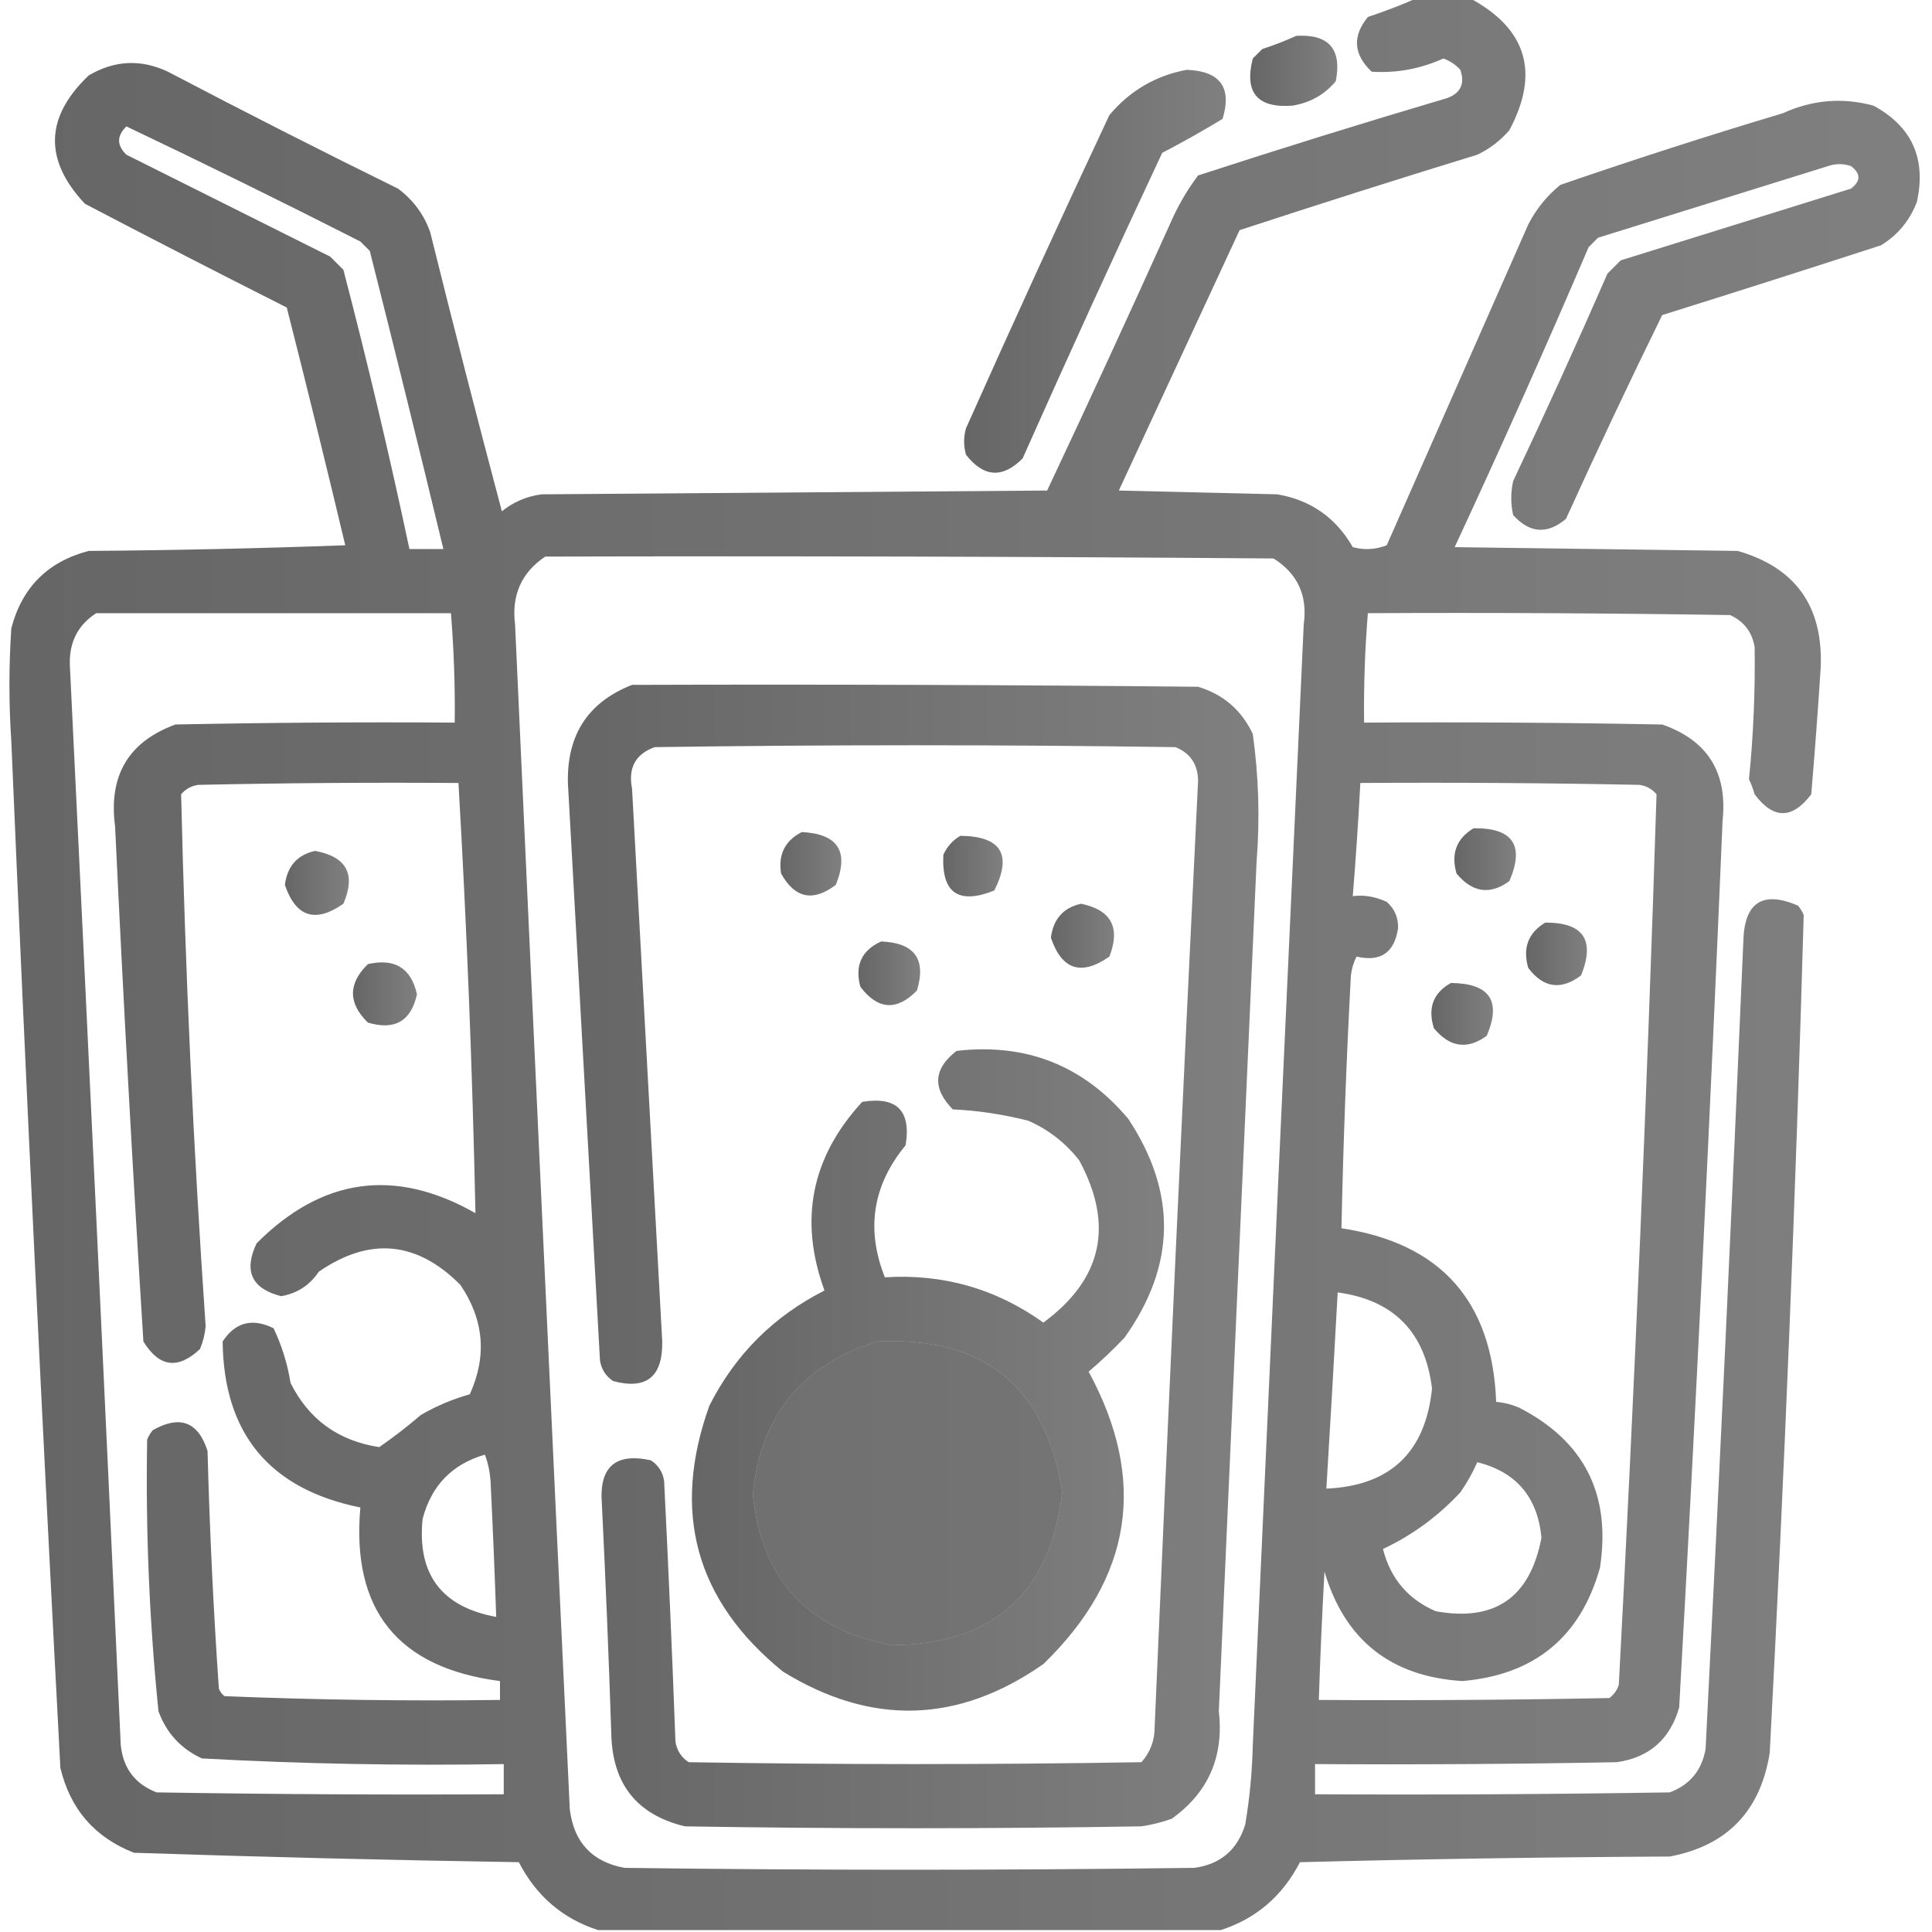
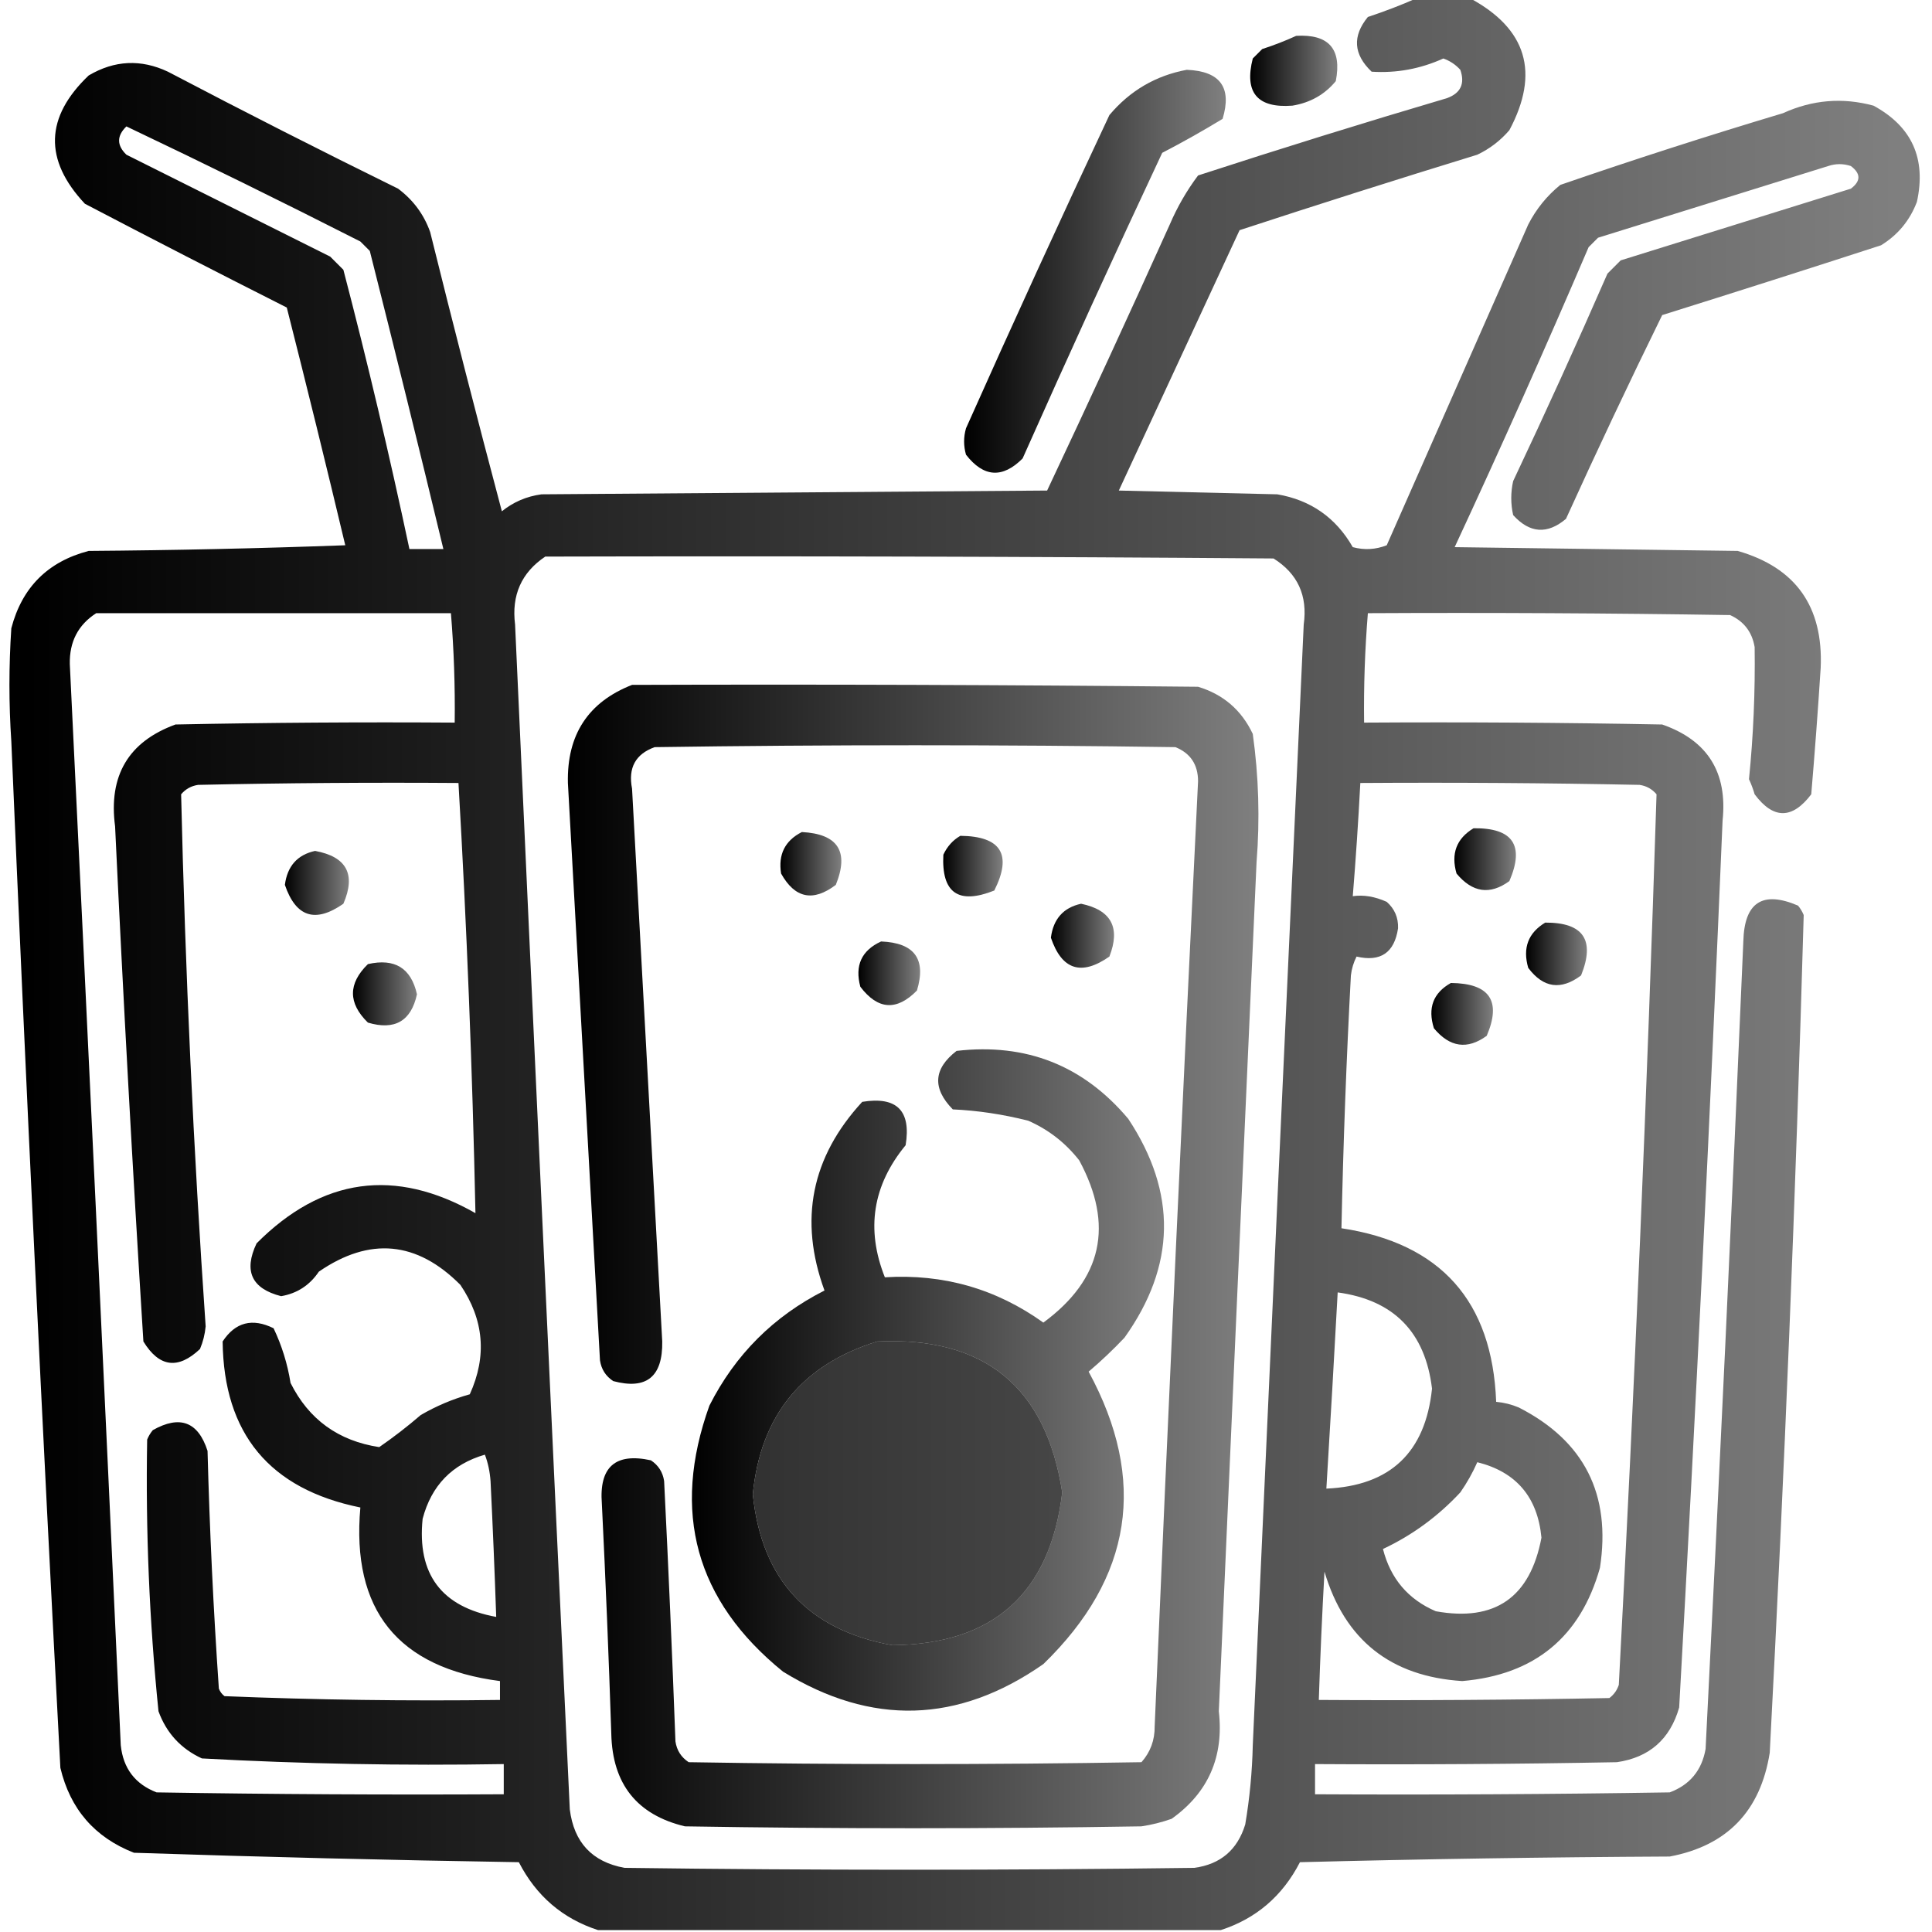
<svg xmlns="http://www.w3.org/2000/svg" version="1.1" width="512px" height="512px" style="shape-rendering:geometricPrecision; text-rendering:geometricPrecision; image-rendering:optimizeQuality; fill-rule:evenodd; clip-rule:evenodd">
  <linearGradient id="gradient1" x1="100%" y1="0%" x2="0%" y2="0%">
    <stop offset="0%" style="stop-color: #000000; stop-opacity: .5" />
-     <stop offset="100%" style="stop-color: #0000000; stop-opacity: .6" />
+     <stop offset="100%" style="stop-color: #0000000; stop-opacity: 1" />
  </linearGradient>
  <path fill="url(#gradient1)" d="M 375.5,-0.5 C 380.167,-0.5 384.833,-0.5 389.5,-0.5C 404.612,7.604 408.112,19.271 400,34.5C 397.617,37.273 394.783,39.44 391.5,41C 370.428,47.469 349.428,54.135 328.5,61C 317.833,84 307.167,107 296.5,130C 310.5,130.333 324.5,130.667 338.5,131C 347.355,132.518 354.021,137.185 358.5,145C 361.554,145.821 364.554,145.655 367.5,144.5C 380,116.167 392.5,87.833 405,59.5C 407.106,55.396 409.939,51.896 413.5,49C 433.021,42.271 452.688,35.938 472.5,30C 480.296,26.443 488.296,25.776 496.5,28C 506.684,33.541 510.518,42.041 508,53.5C 506.125,58.427 502.958,62.26 498.5,65C 479.203,71.266 459.87,77.432 440.5,83.5C 431.743,101.348 423.243,119.348 415,137.5C 410.046,141.677 405.38,141.343 401,136.5C 400.333,133.5 400.333,130.5 401,127.5C 409.607,109.286 417.941,90.952 426,72.5C 427.167,71.333 428.333,70.167 429.5,69C 449.833,62.667 470.167,56.333 490.5,50C 493.167,48 493.167,46 490.5,44C 488.5,43.333 486.5,43.333 484.5,44C 464.167,50.333 443.833,56.667 423.5,63C 422.667,63.833 421.833,64.667 421,65.5C 409.57,92.192 397.737,118.692 385.5,145C 410.5,145.333 435.5,145.667 460.5,146C 475.881,150.411 483.214,160.745 482.5,177C 481.782,188.16 480.949,199.327 480,210.5C 474.956,217.15 469.956,217.15 465,210.5C 464.598,209.128 464.098,207.795 463.5,206.5C 464.665,194.877 465.165,183.21 465,171.5C 464.332,167.501 462.165,164.668 458.5,163C 426.502,162.5 394.502,162.333 362.5,162.5C 361.713,172.146 361.38,181.812 361.5,191.5C 387.835,191.333 414.169,191.5 440.5,192C 452.519,196.187 457.852,204.687 456.5,217.5C 453.21,295.879 449.377,374.212 445,452.5C 442.589,460.915 437.089,465.748 428.5,467C 401.835,467.5 375.169,467.667 348.5,467.5C 348.5,470.167 348.5,472.833 348.5,475.5C 379.835,475.667 411.168,475.5 442.5,475C 447.838,472.993 451.004,469.159 452,463.5C 455.623,392.182 458.956,320.848 462,249.5C 462.253,239.13 467.087,235.964 476.5,240C 477.126,240.75 477.626,241.584 478,242.5C 475.898,316.523 472.898,390.523 469,464.5C 466.539,479.959 457.705,489.126 442.5,492C 409.828,492.167 377.162,492.667 344.5,493.5C 339.88,502.466 332.88,508.466 323.5,511.5C 268.5,511.5 213.5,511.5 158.5,511.5C 149.12,508.466 142.12,502.466 137.5,493.5C 103.472,492.958 69.472,492.125 35.5,491C 25.1,486.93 18.6,479.43 16,468.5C 11.183,377.867 6.85,287.2 3,196.5C 2.333,186.5 2.333,176.5 3,166.5C 5.833,155.667 12.667,148.833 23.5,146C 46.174,145.833 68.841,145.333 91.5,144.5C 86.488,123.452 81.321,102.452 76,81.5C 58.088,72.461 40.255,63.294 22.5,54C 11.595,42.371 11.928,31.038 23.5,20C 30.349,15.96 37.349,15.627 44.5,19C 64.677,29.589 85.011,39.922 105.5,50C 109.52,53.011 112.353,56.844 114,61.5C 120.13,86.222 126.463,110.889 133,135.5C 136.049,133.036 139.549,131.536 143.5,131C 188.167,130.667 232.833,130.333 277.5,130C 288.523,106.602 299.356,83.102 310,59.5C 311.995,54.84 314.495,50.507 317.5,46.5C 339.403,39.366 361.403,32.532 383.5,26C 387.104,24.666 388.271,22.166 387,18.5C 385.758,17.128 384.258,16.128 382.5,15.5C 376.42,18.255 370.086,19.421 363.5,19C 358.675,14.414 358.342,9.581 362.5,4.5C 367.011,3.001 371.344,1.335 375.5,-0.5 Z M 33.5,33.5 C 54.226,43.362 74.892,53.529 95.5,64C 96.333,64.833 97.167,65.667 98,66.5C 104.661,92.81 111.161,119.144 117.5,145.5C 114.5,145.5 111.5,145.5 108.5,145.5C 103.239,120.694 97.406,96.027 91,71.5C 89.833,70.333 88.667,69.167 87.5,68C 69.5,59 51.5,50 33.5,41C 30.914,38.506 30.914,36.006 33.5,33.5 Z M 144.5,147.5 C 208.834,147.333 273.168,147.5 337.5,148C 343.904,152.017 346.571,157.851 345.5,165.5C 340.94,264.497 336.44,363.497 332,462.5C 331.84,469.563 331.173,476.563 330,483.5C 327.936,490.233 323.436,494.066 316.5,495C 266.167,495.667 215.833,495.667 165.5,495C 156.93,493.428 152.097,488.261 151,479.5C 146.076,374.838 141.243,270.171 136.5,165.5C 135.522,157.732 138.189,151.732 144.5,147.5 Z M 25.5,162.5 C 56.833,162.5 88.167,162.5 119.5,162.5C 120.287,172.146 120.62,181.812 120.5,191.5C 95.831,191.333 71.164,191.5 46.5,192C 34.046,196.551 28.712,205.551 30.5,219C 32.65,264.522 35.15,310.022 38,355.5C 42.179,362.338 47.179,363.004 53,357.5C 53.808,355.577 54.308,353.577 54.5,351.5C 51.265,304.541 49.099,257.541 48,210.5C 49.171,209.107 50.671,208.273 52.5,208C 75.498,207.5 98.498,207.333 121.5,207.5C 123.696,245.479 125.196,283.479 126,321.5C 104.702,309.399 85.369,312.066 68,329.5C 64.516,336.837 66.682,341.504 74.5,343.5C 78.731,342.778 82.064,340.612 84.5,337C 97.977,327.735 110.477,328.902 122,340.5C 128.261,349.73 129.094,359.396 124.5,369.5C 119.946,370.776 115.613,372.609 111.5,375C 107.951,378.057 104.284,380.891 100.5,383.5C 89.673,381.848 81.84,376.182 77,366.5C 76.186,361.424 74.686,356.591 72.5,352C 66.866,349.224 62.366,350.391 59,355.5C 59.282,379.954 71.448,394.621 95.5,399.5C 93.086,426.663 105.419,441.997 132.5,445.5C 132.5,447.167 132.5,448.833 132.5,450.5C 108.122,450.823 83.788,450.49 59.5,449.5C 58.808,448.975 58.308,448.308 58,447.5C 56.556,426.527 55.556,405.527 55,384.5C 52.516,376.78 47.683,374.947 40.5,379C 39.874,379.75 39.374,380.584 39,381.5C 38.574,405.575 39.574,429.575 42,453.5C 44.105,459.272 47.939,463.438 53.5,466C 80.124,467.455 106.79,467.955 133.5,467.5C 133.5,470.167 133.5,472.833 133.5,475.5C 102.832,475.667 72.165,475.5 41.5,475C 35.812,472.807 32.645,468.64 32,462.5C 27.635,366.974 23.135,271.474 18.5,176C 18.37,170.088 20.704,165.588 25.5,162.5 Z M 360.5,207.5 C 385.169,207.333 409.836,207.5 434.5,208C 436.329,208.273 437.829,209.107 439,210.5C 436.514,289.19 433.181,367.857 429,446.5C 428.535,447.931 427.701,449.097 426.5,450C 400.835,450.5 375.169,450.667 349.5,450.5C 349.867,439.164 350.367,427.831 351,416.5C 356.375,434.616 368.542,444.282 387.5,445.5C 406.669,443.853 418.836,433.853 424,415.5C 427.01,396.018 419.843,381.851 402.5,373C 400.564,372.187 398.564,371.687 396.5,371.5C 395.478,344.815 381.812,329.482 355.5,325.5C 355.97,303.156 356.804,280.822 358,258.5C 358.202,256.744 358.702,255.078 359.5,253.5C 365.865,254.983 369.531,252.483 370.5,246C 370.592,243.186 369.592,240.853 367.5,239C 364.369,237.587 361.369,237.087 358.5,237.5C 359.311,227.532 359.977,217.532 360.5,207.5 Z M 354.5,342.5 C 369.366,344.533 377.7,353.033 379.5,368C 377.744,384.924 368.411,393.757 351.5,394.5C 352.56,377.18 353.56,359.846 354.5,342.5 Z M 232.5,355.5 C 260.839,354.176 277.173,367.509 281.5,395.5C 278.294,422.209 263.294,435.709 236.5,436C 214.156,431.987 201.823,418.654 199.5,396C 201.551,375.123 212.551,361.623 232.5,355.5 Z M 128.5,385.5 C 129.314,387.631 129.814,389.964 130,392.5C 130.591,404.499 131.091,416.499 131.5,428.5C 117.003,425.843 110.503,417.176 112,402.5C 114.323,393.678 119.823,388.012 128.5,385.5 Z M 391.5,387.5 C 401.81,390.072 407.477,396.738 408.5,407.5C 405.523,423.33 396.19,429.83 380.5,427C 373.158,423.842 368.491,418.342 366.5,410.5C 374.236,406.867 381.07,401.867 387,395.5C 388.765,392.968 390.265,390.301 391.5,387.5 Z" />
  <path fill="url(#gradient1)" d="M 343.5,9.5 C 352.153,8.987 355.653,12.987 354,21.5C 351.068,25.055 347.235,27.222 342.5,28C 333.197,28.698 329.697,24.531 332,15.5C 332.833,14.667 333.667,13.833 334.5,13C 337.662,11.973 340.662,10.806 343.5,9.5 Z" />
  <path fill="url(#gradient1)" d="M 314.5,18.5 C 323.365,18.847 326.532,23.181 324,31.5C 318.759,34.689 313.425,37.689 308,40.5C 295.393,67.381 283.059,94.381 271,121.5C 265.67,126.842 260.67,126.509 256,120.5C 255.333,118.167 255.333,115.833 256,113.5C 268.393,85.714 281.059,58.047 294,30.5C 299.441,24.032 306.275,20.032 314.5,18.5 Z" />
  <path fill="url(#gradient1)" d="M 167.5,181.5 C 217.501,181.333 267.501,181.5 317.5,182C 324.181,184.013 329.014,188.18 332,194.5C 333.576,205.775 333.909,217.108 333,228.5C 329.638,303.499 326.304,378.499 323,453.5C 324.377,465.568 320.21,475.068 310.5,482C 307.899,482.92 305.232,483.587 302.5,484C 262.167,484.667 221.833,484.667 181.5,484C 168.797,480.947 162.297,472.78 162,459.5C 161.333,439.158 160.5,418.825 159.5,398.5C 158.736,388.76 163.069,384.927 172.5,387C 174.487,388.319 175.654,390.152 176,392.5C 177.148,415.493 178.148,438.493 179,461.5C 179.346,463.848 180.513,465.681 182.5,467C 222.5,467.667 262.5,467.667 302.5,467C 304.871,464.326 306.037,461.159 306,457.5C 309.577,373.978 313.41,290.478 317.5,207C 317.477,202.606 315.477,199.606 311.5,198C 265.5,197.333 219.5,197.333 173.5,198C 168.416,199.826 166.416,203.492 167.5,209C 170.184,257.833 172.851,306.666 175.5,355.5C 175.652,364.865 171.319,368.365 162.5,366C 160.513,364.681 159.346,362.848 159,360.5C 156.184,309.498 153.351,258.498 150.5,207.5C 150.204,194.721 155.871,186.054 167.5,181.5 Z" />
  <path fill="url(#gradient1)" d="M 390.5,219.5 C 400.921,219.355 404.088,224.021 400,233.5C 394.878,237.233 390.211,236.566 386,231.5C 384.474,226.239 385.974,222.239 390.5,219.5 Z" />
  <path fill="url(#gradient1)" d="M 212.5,220.5 C 222.079,220.998 225.079,225.665 221.5,234.5C 215.489,239.065 210.656,238.065 207,231.5C 206.195,226.444 208.028,222.777 212.5,220.5 Z" />
  <path fill="url(#gradient1)" d="M 254.5,221.5 C 265.3,221.608 268.3,226.441 263.5,236C 253.972,239.794 249.472,236.627 250,226.5C 251.025,224.313 252.525,222.646 254.5,221.5 Z" />
  <path fill="url(#gradient1)" d="M 83.5,225.5 C 91.871,227.035 94.371,231.702 91,239.5C 83.566,244.704 78.4,243.038 75.5,234.5C 76.142,229.533 78.808,226.533 83.5,225.5 Z" />
  <path fill="url(#gradient1)" d="M 286.5,239.5 C 294.5,241.165 297,245.832 294,253.5C 286.558,258.704 281.392,257.037 278.5,248.5C 279.146,243.528 281.813,240.528 286.5,239.5 Z" />
  <path fill="url(#gradient1)" d="M 409.5,244.5 C 419.619,244.452 422.785,249.118 419,258.5C 413.667,262.5 409,261.833 405,256.5C 403.474,251.239 404.974,247.239 409.5,244.5 Z" />
  <path fill="url(#gradient1)" d="M 233.5,249.5 C 242.357,249.841 245.524,254.174 243,262.5C 237.647,267.965 232.647,267.632 228,261.5C 226.486,255.877 228.319,251.877 233.5,249.5 Z" />
  <path fill="url(#gradient1)" d="M 97.5,255.5 C 104.615,253.882 108.948,256.549 110.5,263.5C 108.945,270.615 104.612,273.115 97.5,271C 92.222,265.836 92.222,260.669 97.5,255.5 Z" />
  <path fill="url(#gradient1)" d="M 384.5,260.5 C 394.784,260.59 397.95,265.257 394,274.5C 388.878,278.233 384.211,277.566 380,272.5C 378.309,267.131 379.809,263.131 384.5,260.5 Z" />
  <path fill="url(#gradient1)" d="M 253.5,278.5 C 271.944,276.367 287.11,282.367 299,296.5C 311.954,316.09 311.621,335.423 298,354.5C 294.958,357.711 291.791,360.711 288.5,363.5C 304.103,392.261 300.103,418.094 276.5,441C 253.929,456.758 230.929,457.424 207.5,443C 184.357,424.224 177.857,400.724 188,372.5C 194.833,359 205,348.833 218.5,342C 211.669,323.323 215.003,306.657 228.5,292C 237.667,290.5 241.5,294.333 240,303.5C 231.264,314.103 229.431,325.77 234.5,338.5C 249.968,337.532 263.968,341.532 276.5,350.5C 292.118,339.02 295.285,324.687 286,307.5C 282.358,302.854 277.858,299.354 272.5,297C 265.753,295.295 259.087,294.295 252.5,294C 247.028,288.409 247.362,283.243 253.5,278.5 Z M 232.5,355.5 C 212.551,361.623 201.551,375.123 199.5,396C 201.823,418.654 214.156,431.987 236.5,436C 263.294,435.709 278.294,422.209 281.5,395.5C 277.173,367.509 260.839,354.176 232.5,355.5 Z" />
</svg>
